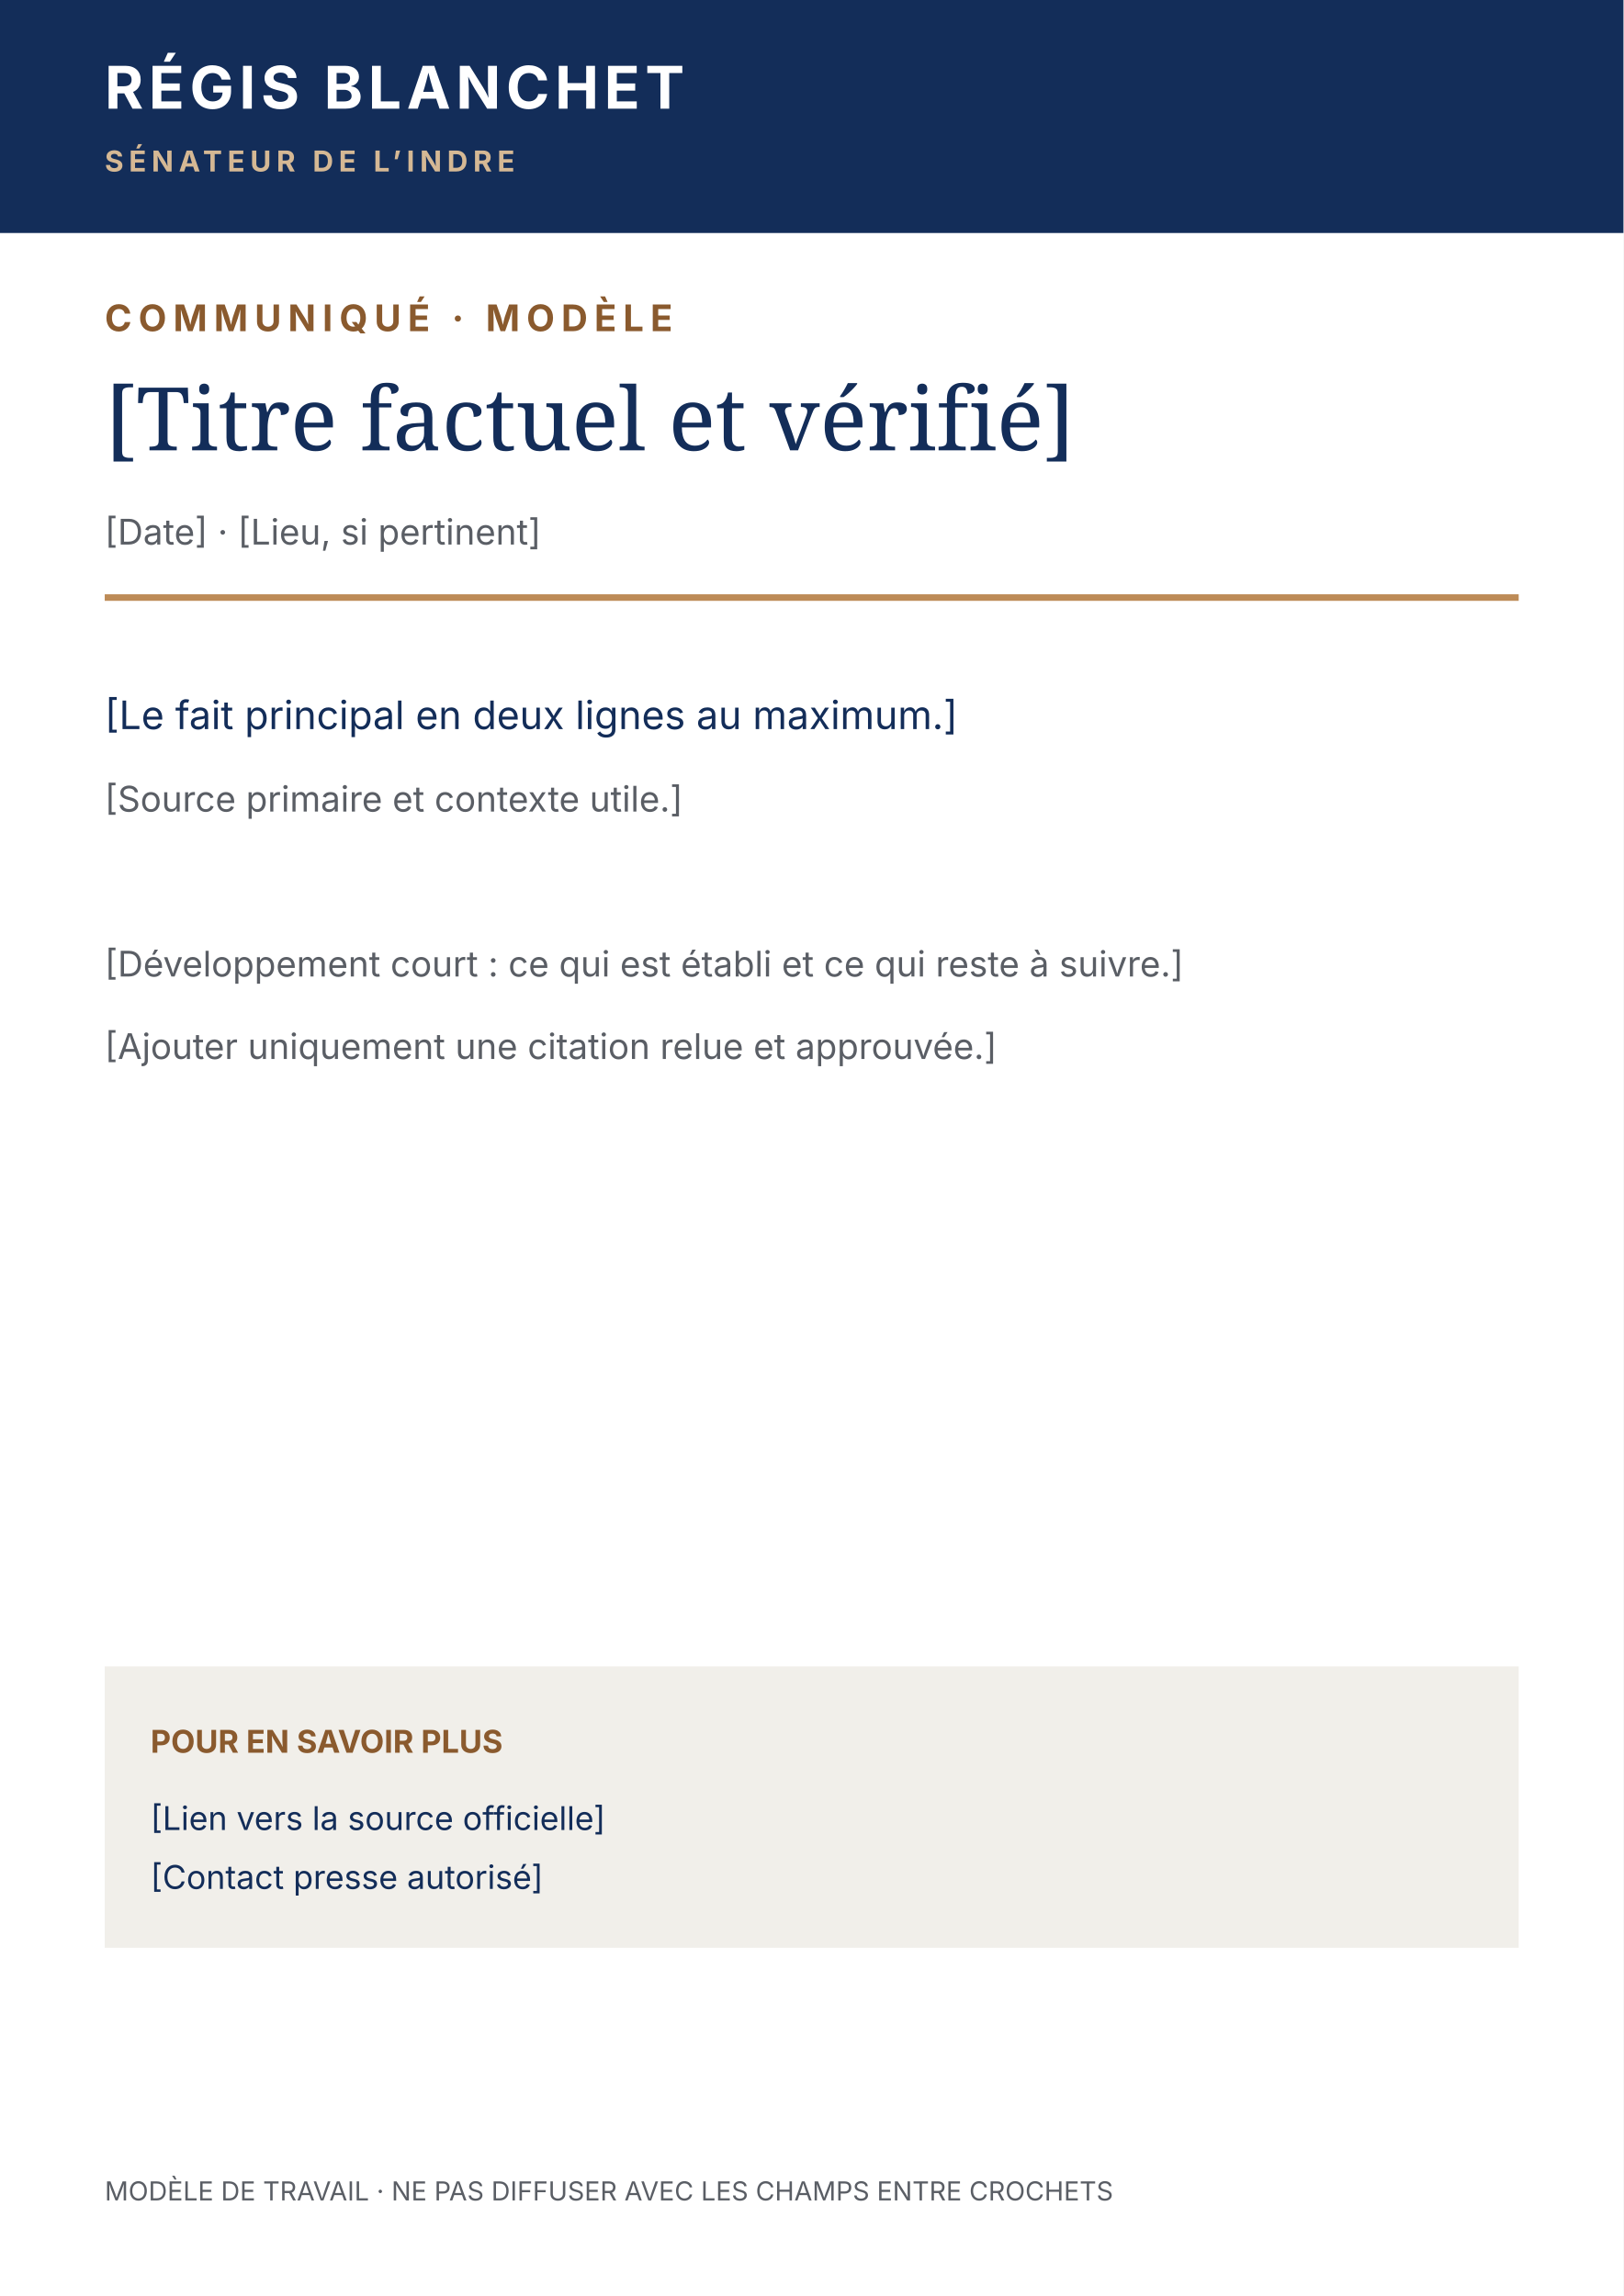
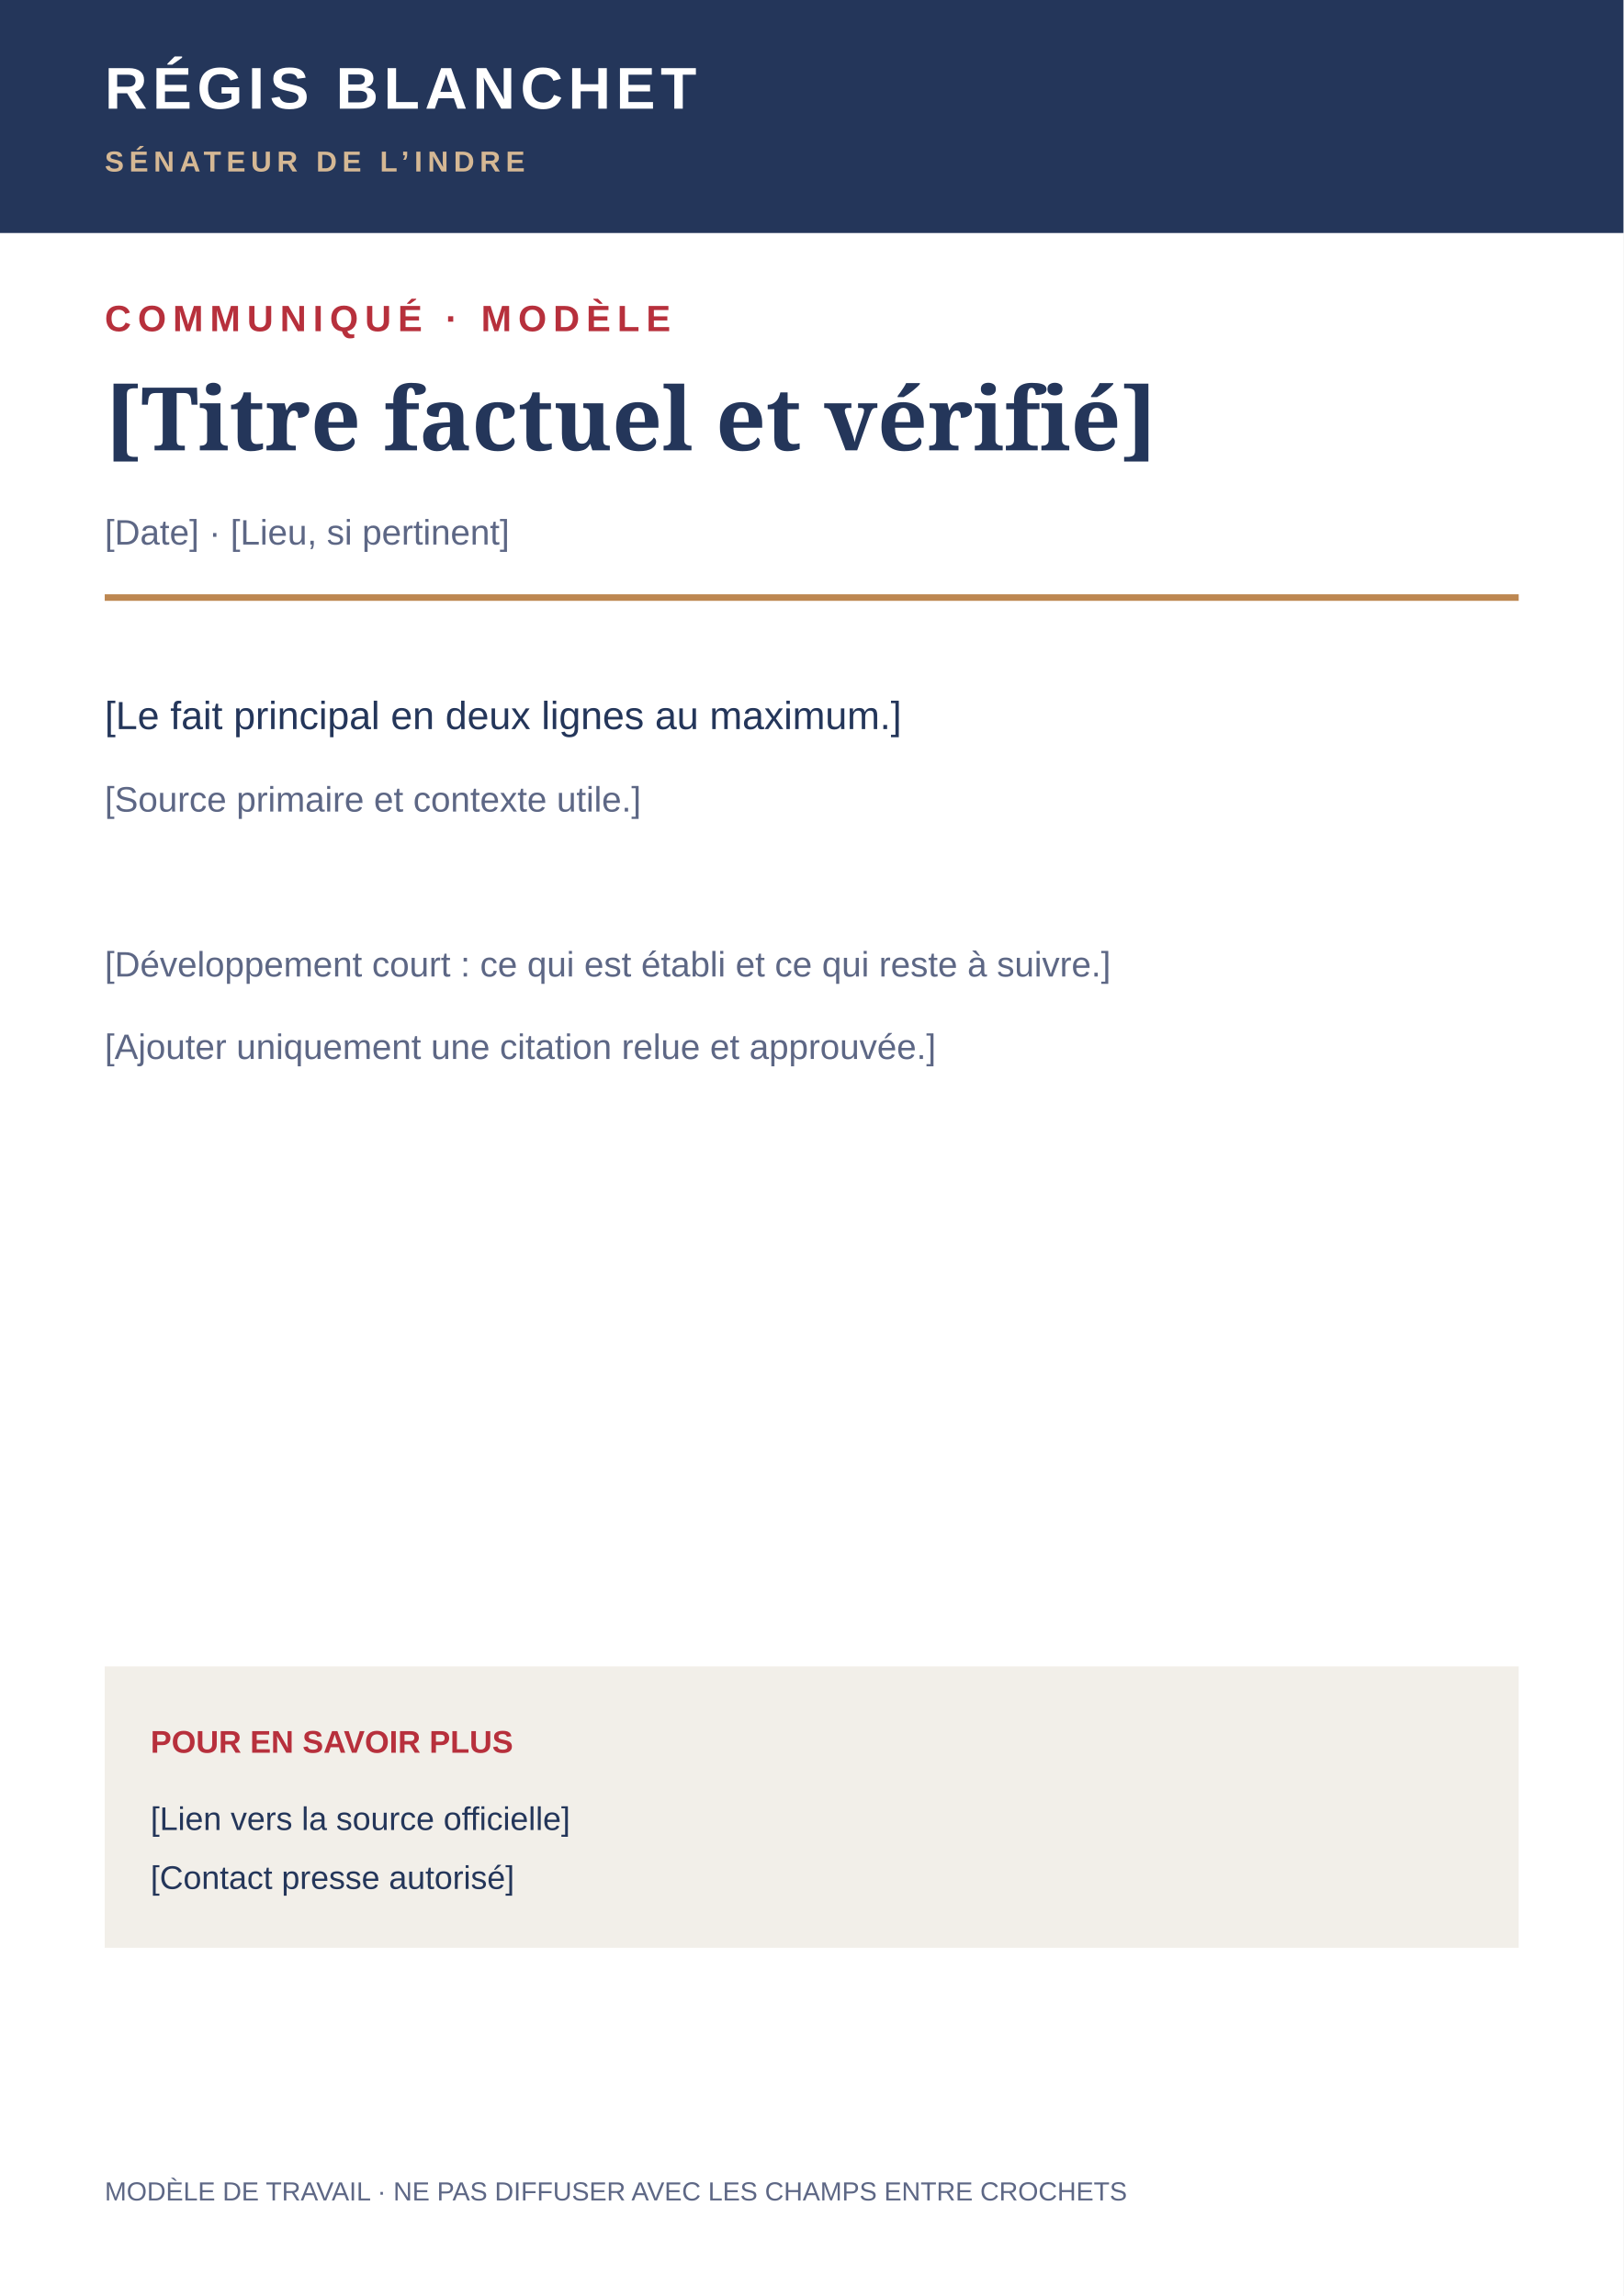
<svg xmlns="http://www.w3.org/2000/svg" width="1240" height="1754" viewBox="0 0 1240 1754" role="img">
  <defs>
    <style>
- .serif { font-family: 'Cormorant Garamond', Georgia, serif; }
- .sans { font-family: Inter, Arial, sans-serif; }
+ .serif { font-family: 'Playfair Display', Georgia, serif; font-weight: 700; }
+ .sans { font-family: 'Nunito Sans', Avenir, Arial, sans-serif; }
</style>
  </defs>
  <rect width="1240" height="1754" fill="white" />
-   <rect width="1240" height="178" fill="#132D59" />
+   <rect width="1240" height="178" fill="#24365A" />
  <text x="80" y="83" class="sans" font-size="45" font-weight="700" letter-spacing="4" fill="white">RÉGIS BLANCHET</text>
  <text x="80" y="131" class="sans" font-size="22" font-weight="700" letter-spacing="4" fill="#D5B894">SÉNATEUR DE L’INDRE</text>
-   <text x="80" y="253" class="sans" font-size="28" font-weight="700" letter-spacing="5" fill="#8A5A2E">COMMUNIQUÉ · MODÈLE</text>
-   <text x="80" y="344" class="serif" font-size="67" fill="#132D59">[Titre factuel et vérifié]</text>
-   <text x="80" y="416" class="sans" font-size="27" fill="#5A5E65">[Date] · [Lieu, si pertinent]</text>
-   <rect x="80" y="454" width="1080" height="5" fill="#BD8B57" />
-   <text x="80" y="557" class="sans" font-size="30" fill="#132D59">[Le fait principal en deux lignes au maximum.]</text>
-   <text x="80" y="620" class="sans" font-size="27" fill="#5A5E65">[Source primaire et contexte utile.]</text>
-   <text x="80" y="746" class="sans" font-size="27" fill="#5A5E65">[Développement court : ce qui est établi et ce qui reste à suivre.]</text>
-   <text x="80" y="809" class="sans" font-size="27" fill="#5A5E65">[Ajouter uniquement une citation relue et approuvée.]</text>
-   <rect x="80" y="1273" width="1080" height="215" fill="#F1EFEA" />
-   <text x="115" y="1339" class="sans" font-size="24" font-weight="700" fill="#8A5A2E">POUR EN SAVOIR PLUS</text>
-   <text x="115" y="1398" class="sans" font-size="25" fill="#132D59">[Lien vers la source officielle]</text>
-   <text x="115" y="1443" class="sans" font-size="25" fill="#132D59">[Contact presse autorisé]</text>
-   <text x="80" y="1681" class="sans" font-size="20" fill="#5A5E65">MODÈLE DE TRAVAIL · NE PAS DIFFUSER AVEC LES CHAMPS ENTRE CROCHETS</text>
+   <text x="80" y="253" class="sans" font-size="28" font-weight="700" letter-spacing="5" fill="#B7303C">COMMUNIQUÉ · MODÈLE</text>
+   <text x="80" y="344" class="serif" font-size="67" fill="#24365A">[Titre factuel et vérifié]</text>
+   <text x="80" y="416" class="sans" font-size="27" fill="#5D6785">[Date] · [Lieu, si pertinent]</text>
+   <rect x="80" y="454" width="1080" height="5" fill="#BD8751" />
+   <text x="80" y="557" class="sans" font-size="30" fill="#24365A">[Le fait principal en deux lignes au maximum.]</text>
+   <text x="80" y="620" class="sans" font-size="27" fill="#5D6785">[Source primaire et contexte utile.]</text>
+   <text x="80" y="746" class="sans" font-size="27" fill="#5D6785">[Développement court : ce qui est établi et ce qui reste à suivre.]</text>
+   <text x="80" y="809" class="sans" font-size="27" fill="#5D6785">[Ajouter uniquement une citation relue et approuvée.]</text>
+   <rect x="80" y="1273" width="1080" height="215" fill="#F2EFE9" />
+   <text x="115" y="1339" class="sans" font-size="24" font-weight="700" fill="#B7303C">POUR EN SAVOIR PLUS</text>
+   <text x="115" y="1398" class="sans" font-size="25" fill="#24365A">[Lien vers la source officielle]</text>
+   <text x="115" y="1443" class="sans" font-size="25" fill="#24365A">[Contact presse autorisé]</text>
+   <text x="80" y="1681" class="sans" font-size="20" fill="#5D6785">MODÈLE DE TRAVAIL · NE PAS DIFFUSER AVEC LES CHAMPS ENTRE CROCHETS</text>
</svg>
